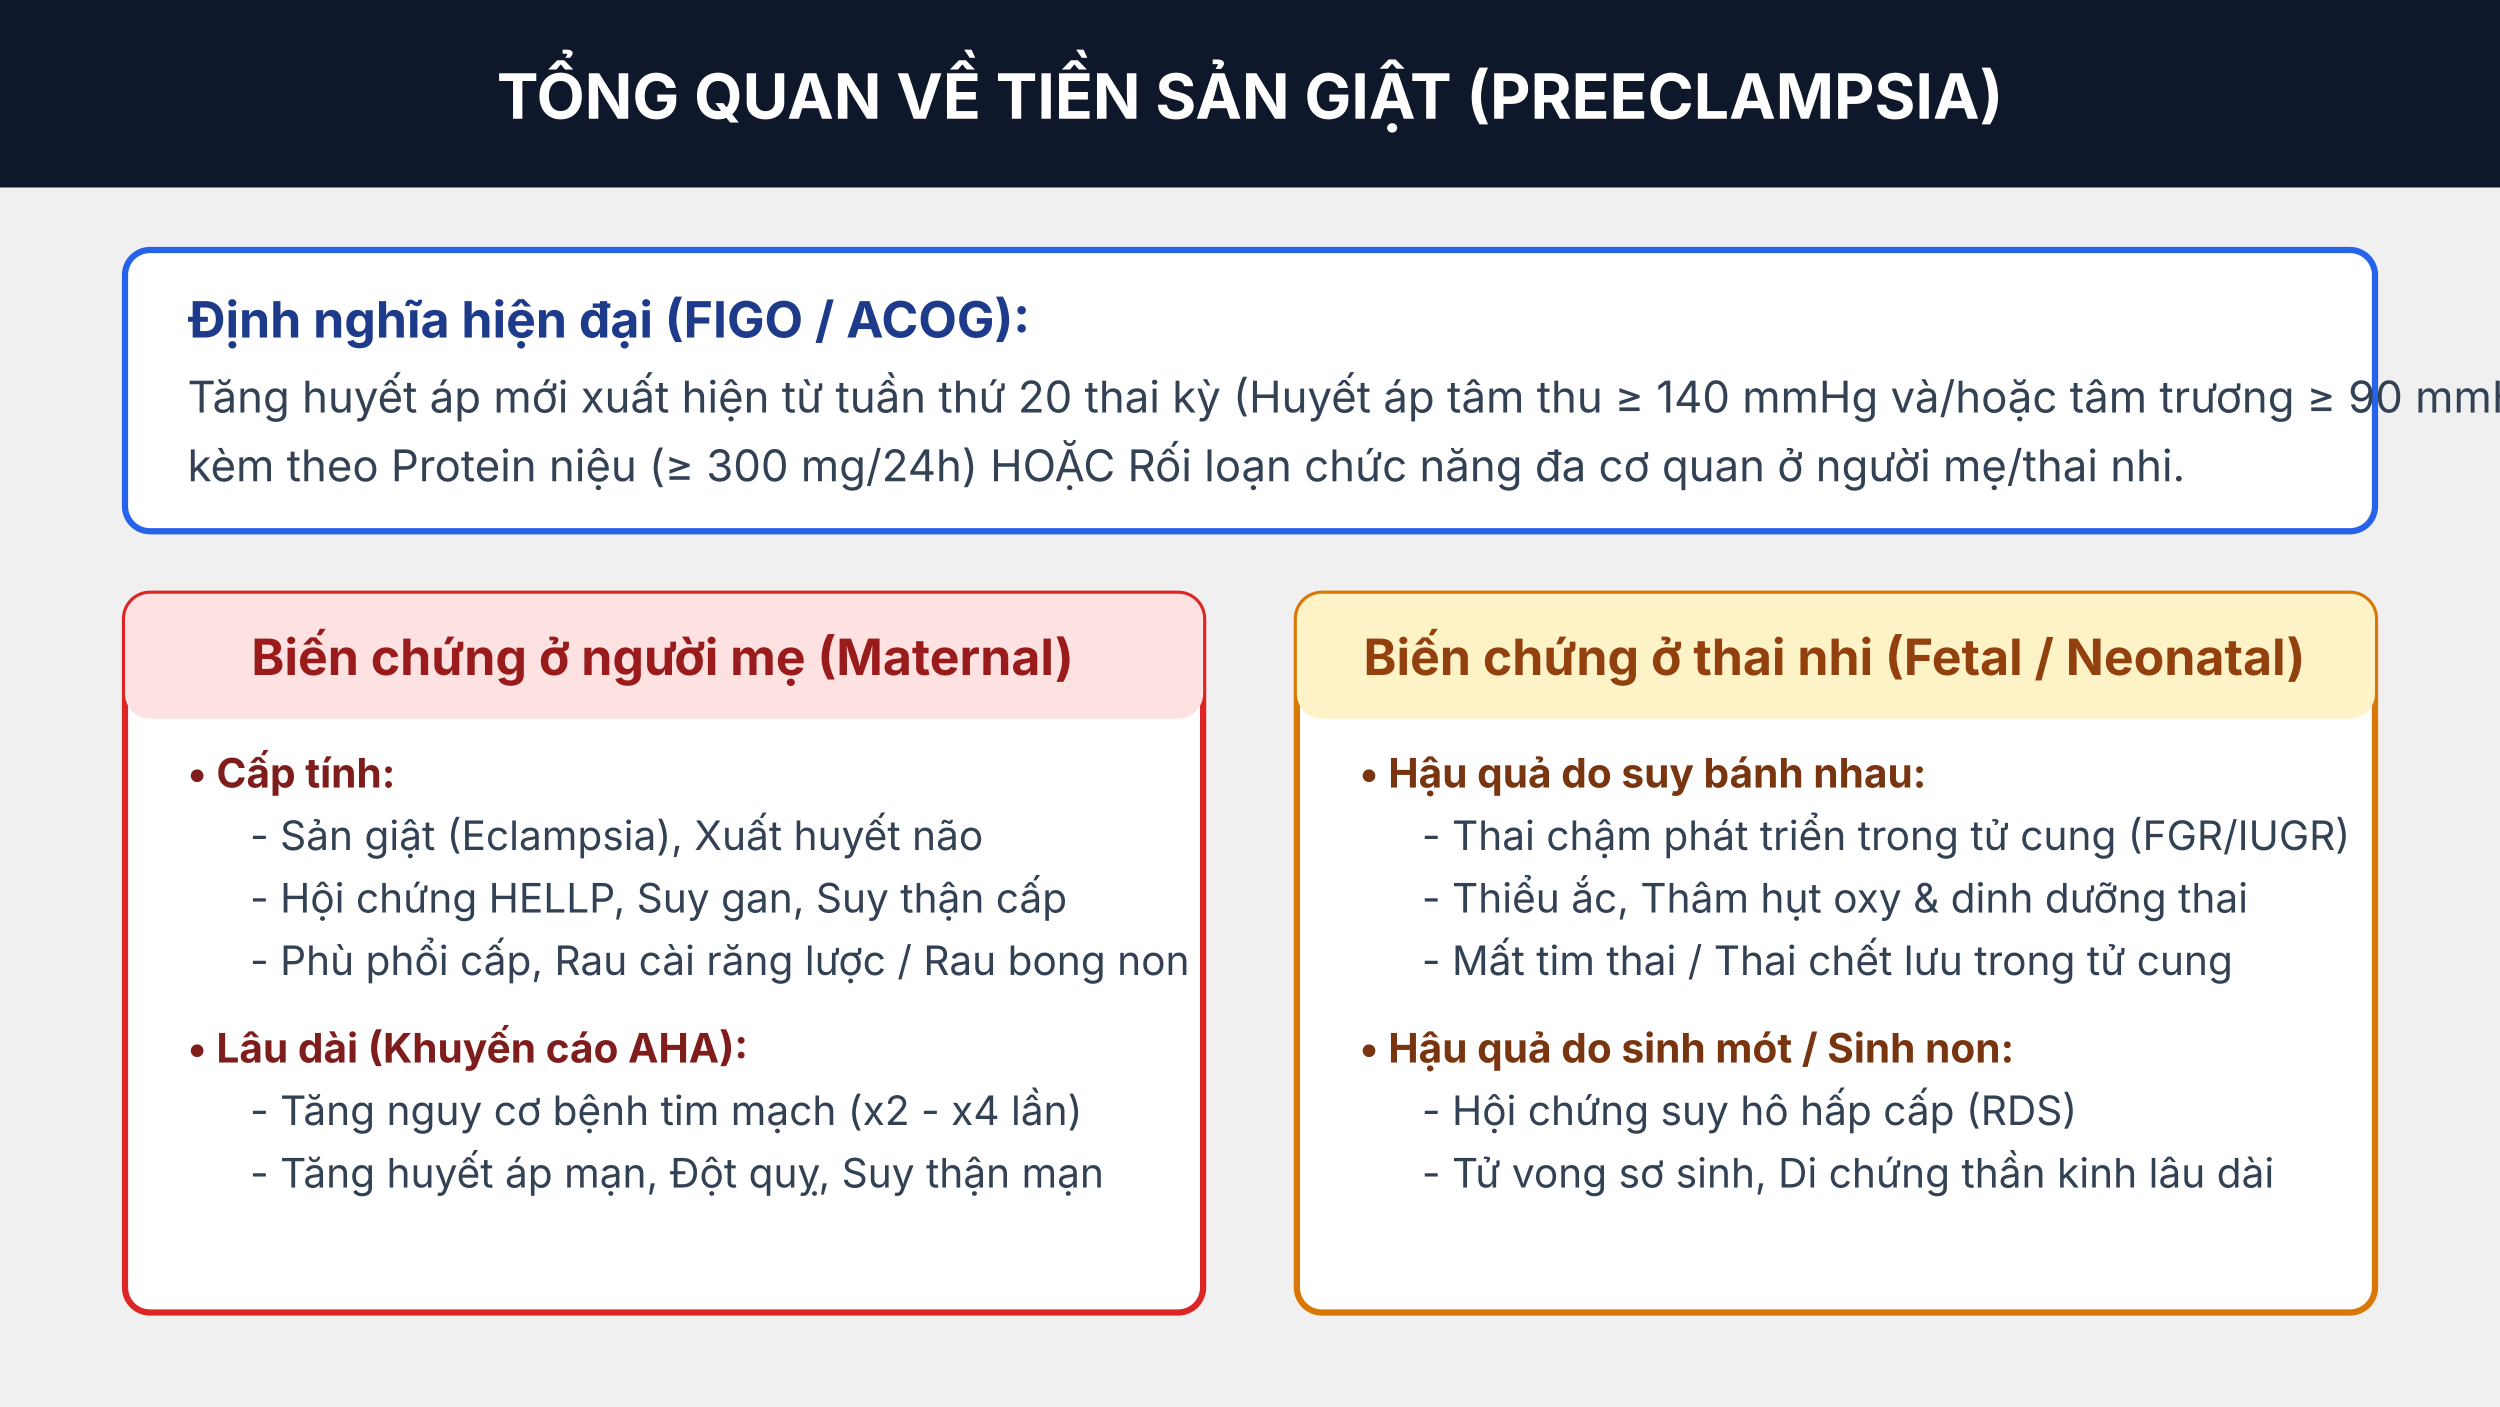
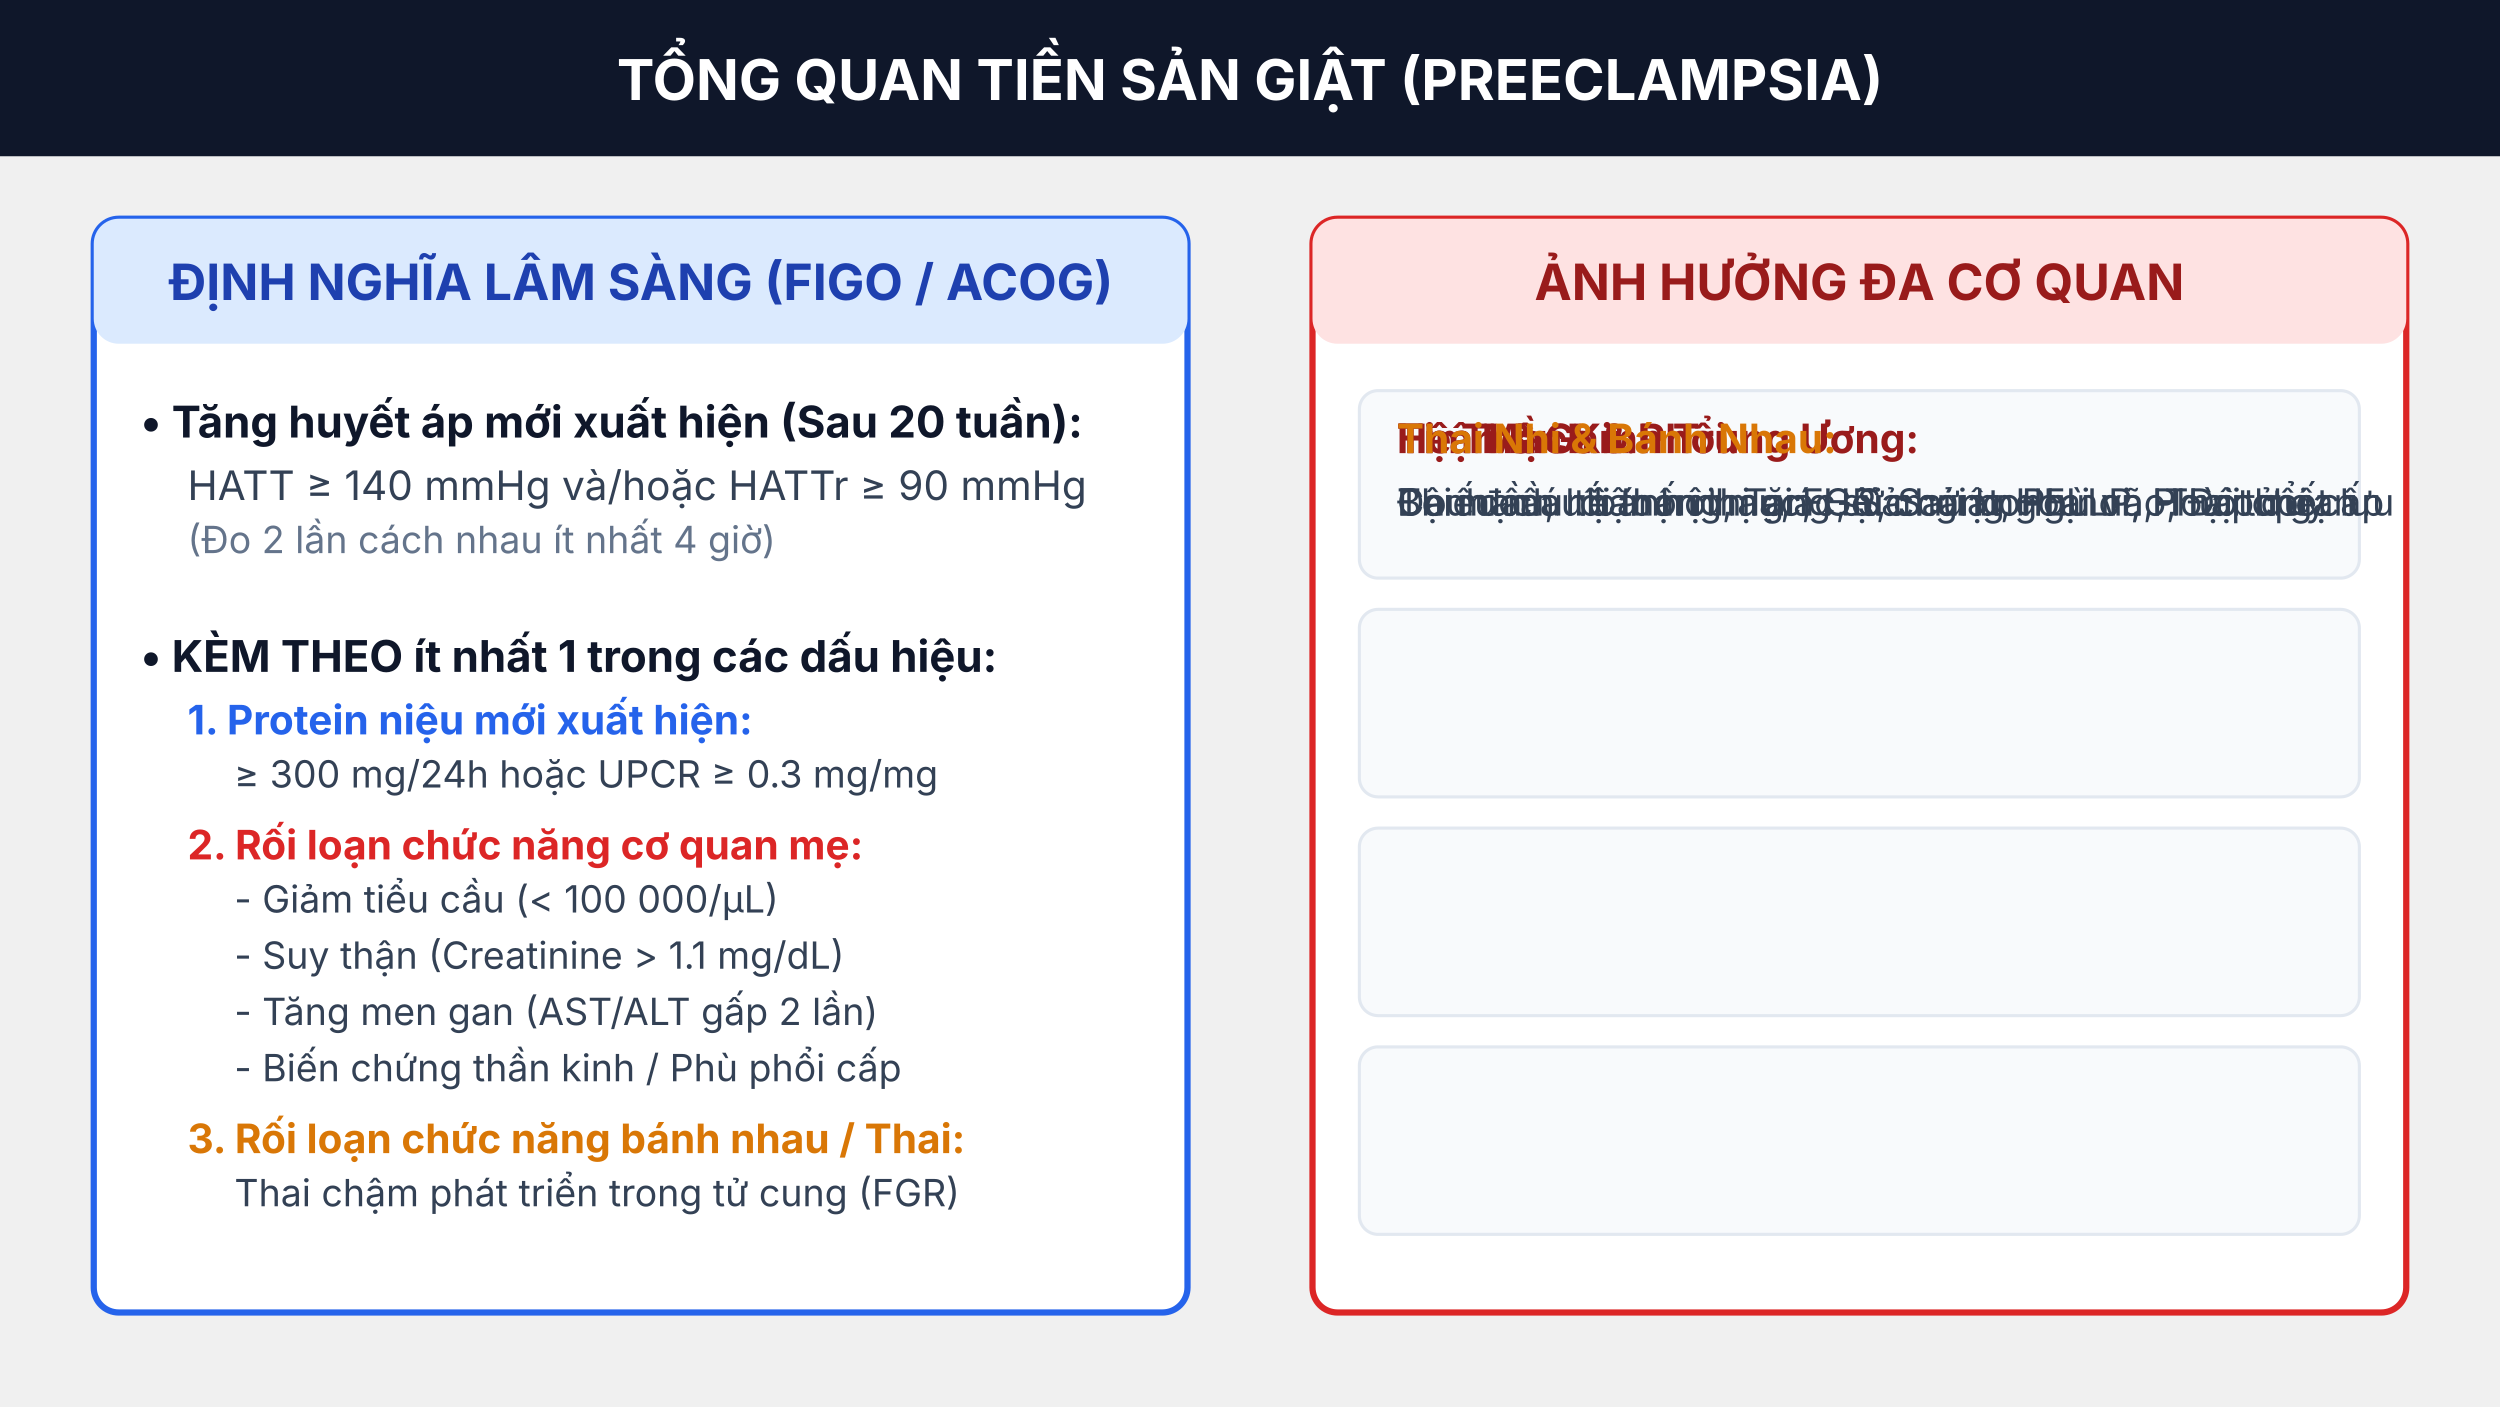
- <svg xmlns="http://www.w3.org/2000/svg" viewBox="0 0 800 450" width="100%" height="100%" style="background-color: #f8fafc; font-family: system-ui, -apple-system, sans-serif;">
-   <rect x="0" y="0" width="800" height="60" fill="#0f172a" />
-   <text x="400" y="38" fill="#ffffff" font-size="20" font-weight="bold" text-anchor="middle">TỔNG QUAN VỀ TIỀN SẢN GIẬT (PREECLAMPSIA)</text>
-   <rect x="40" y="80" width="720" height="90" rx="8" fill="#ffffff" stroke="#2563eb" stroke-width="2" />
-   <text x="60" y="108" fill="#1e3a8a" font-size="16" font-weight="bold">Định nghĩa hiện đại (FIGO / ACOG):</text>
-   <text x="60" y="132" fill="#334155" font-size="14">Tăng huyết áp mới xuất hiện từ tuần thứ 20 thai kỳ (Huyết áp tâm thu ≥ 140 mmHg và/hoặc tâm trương ≥ 90 mmHg)</text>
-   <text x="60" y="154" fill="#334155" font-size="14">kèm theo Protein niệu (≥ 300 mg/24h) HOẶC Rối loạn chức năng đa cơ quan ở người mẹ/thai nhi.</text>
-   <rect x="40" y="190" width="345" height="230" rx="8" fill="#ffffff" stroke="#dc2626" stroke-width="2" />
-   <rect x="40" y="190" width="345" height="40" rx="8" fill="#fee2e2" />
-   <text x="212" y="216" fill="#991b1b" font-size="16" font-weight="bold" text-anchor="middle">Biến chứng ở người mẹ (Maternal)</text>
-   <text x="60" y="252" fill="#7f1d1d" font-size="13" font-weight="bold">• Cấp tính:</text>
-   <text x="80" y="272" fill="#334155" font-size="13">- Sản giật (Eclampsia), Xuất huyết não</text>
-   <text x="80" y="292" fill="#334155" font-size="13">- Hội chứng HELLP, Suy gan, Suy thận cấp</text>
-   <text x="80" y="312" fill="#334155" font-size="13">- Phù phổi cấp, Rau cài răng lược / Rau bong non</text>
-   <text x="60" y="340" fill="#7f1d1d" font-size="13" font-weight="bold">• Lâu dài (Khuyến cáo AHA):</text>
-   <text x="80" y="360" fill="#334155" font-size="13">- Tăng nguy cơ bệnh tim mạch (x2 - x4 lần)</text>
-   <text x="80" y="380" fill="#334155" font-size="13">- Tăng huyết áp mạn, Đột quỵ, Suy thận mạn</text>
-   <rect x="415" y="190" width="345" height="230" rx="8" fill="#ffffff" stroke="#d97706" stroke-width="2" />
-   <rect x="415" y="190" width="345" height="40" rx="8" fill="#fef3c7" />
-   <text x="587" y="216" fill="#92400e" font-size="16" font-weight="bold" text-anchor="middle">Biến chứng ở thai nhi (Fetal / Neonatal)</text>
-   <text x="435" y="252" fill="#78350f" font-size="13" font-weight="bold">• Hậu quả do suy bánh nhau:</text>
-   <text x="455" y="272" fill="#334155" font-size="13">- Thai chậm phát triển trong tử cung (FGR/IUGR)</text>
-   <text x="455" y="292" fill="#334155" font-size="13">- Thiểu ắc, Thâm hụt oxy &amp; dinh dưỡng thai</text>
-   <text x="455" y="312" fill="#334155" font-size="13">- Mất tim thai / Thai chết lưu trong tử cung</text>
-   <text x="435" y="340" fill="#78350f" font-size="13" font-weight="bold">• Hậu quả do sinh mót / Sinh non:</text>
-   <text x="455" y="360" fill="#334155" font-size="13">- Hội chứng suy hô hấp cấp (RDS)</text>
-   <text x="455" y="380" fill="#334155" font-size="13">- Tử vong sơ sinh, Di chứng thần kinh lâu dài</text>
+ <svg xmlns="http://www.w3.org/2000/svg" viewBox="0 0 800 450" width="800" height="450" style="background-color: #f8fafc; font-family: system-ui, -apple-system, sans-serif;">
+   <rect x="0" y="0" width="800" height="50" fill="#0f172a" />
+   <text x="400" y="32" fill="#ffffff" font-size="18" font-weight="bold" text-anchor="middle">TỔNG QUAN TIỀN SẢN GIẬT (PREECLAMPSIA)</text>
+   <rect x="30" y="70" width="350" height="350" rx="8" fill="#ffffff" stroke="#2563eb" stroke-width="2" />
+   <rect x="30" y="70" width="350" height="40" rx="8" fill="#dbeafe" />
+   <text x="205" y="96" fill="#1e40af" font-size="16" font-weight="bold" text-anchor="middle">ĐỊNH NGHĨA LÂM SÀNG (FIGO / ACOG)</text>
+   <g transform="translate(45, 125)">
+     <text x="0" y="15" fill="#0f172a" font-size="14" font-weight="bold">• Tăng huyết áp mới xuất hiện (Sau 20 tuần):</text>
+     <text x="15" y="35" fill="#334155" font-size="13">HATT ≥ 140 mmHg và/hoặc HATTr ≥ 90 mmHg</text>
+     <text x="15" y="52" fill="#64748b" font-size="12">(Đo 2 lần cách nhau ít nhất 4 giờ)</text>
+   </g>
+   <g transform="translate(45, 200)">
+     <text x="0" y="15" fill="#0f172a" font-size="14" font-weight="bold">• KÈM THEO ít nhất 1 trong các dấu hiệu:</text>
+     <text x="15" y="35" fill="#2563eb" font-size="13" font-weight="bold">1. Protein niệu mới xuất hiện:</text>
+     <text x="30" y="52" fill="#334155" font-size="12">≥ 300 mg/24h hoặc UPCR ≥ 0.3 mg/mg</text>
+     <text x="15" y="75" fill="#dc2626" font-size="13" font-weight="bold">2. Rối loạn chức năng cơ quan mẹ:</text>
+     <text x="30" y="92" fill="#334155" font-size="12">- Giảm tiểu cầu (&lt; 100 000/µL)</text>
+     <text x="30" y="110" fill="#334155" font-size="12">- Suy thận (Creatinine &gt; 1.1 mg/dL)</text>
+     <text x="30" y="128" fill="#334155" font-size="12">- Tăng men gan (AST/ALT gấp 2 lần)</text>
+     <text x="30" y="146" fill="#334155" font-size="12">- Biến chứng thần kinh / Phù phổi cấp</text>
+     <text x="15" y="169" fill="#d97706" font-size="13" font-weight="bold">3. Rối loạn chức năng bánh nhau / Thai:</text>
+     <text x="30" y="186" fill="#334155" font-size="12">Thai chậm phát triển trong tử cung (FGR)</text>
+   </g>
+   <rect x="420" y="70" width="350" height="350" rx="8" fill="#ffffff" stroke="#dc2626" stroke-width="2" />
+   <rect x="420" y="70" width="350" height="40" rx="8" fill="#fee2e2" />
+   <text x="595" y="96" fill="#991b1b" font-size="16" font-weight="bold" text-anchor="middle">ẢNH HƯỞNG ĐA CƠ QUAN</text>
+   <g transform="translate(435, 125)">
+     <rect x="0" y="0" width="320" height="60" rx="6" fill="#f8fafc" stroke="#e2e8f0" />
+     <text x="12" y="20" fill="#991b1b" font-size="13" font-weight="bold">Hệ Thần Kinh Trung Ương:</text>
+     <text x="12" y="40" fill="#334155" font-size="12">Đau đầu, rối loạn thị giác, Sản giật, Phù não, Đột quỵ</text>
+     <rect x="0" y="70" width="320" height="60" rx="6" fill="#f8fafc" stroke="#e2e8f0" />
+     <text x="12" y="20" fill="#991b1b" font-size="13" font-weight="bold">Tim Mạch &amp; Phổi:</text>
+     <text x="12" y="40" fill="#334155" font-size="12">Co mạch hệ thống, Tăng sức cản ngoại vi, Phù phổi cấp</text>
+     <rect x="0" y="140" width="320" height="60" rx="6" fill="#f8fafc" stroke="#e2e8f0" />
+     <text x="12" y="20" fill="#991b1b" font-size="13" font-weight="bold">Thận &amp; Gan:</text>
+     <text x="12" y="40" fill="#334155" font-size="12">Bệnh cầu thận nội mạc, Hội chứng HELLP, Hoại tử gan</text>
+     <rect x="0" y="210" width="320" height="60" rx="6" fill="#f8fafc" stroke="#e2e8f0" />
+     <text x="12" y="20" fill="#d97706" font-size="13" font-weight="bold">Thai Nhi &amp; Bánh Nhau:</text>
+     <text x="12" y="40" fill="#334155" font-size="12">Thiếu máu bánh nhau, FGR, Sau bong non, Thai chết lưu</text>
+   </g>
</svg>
